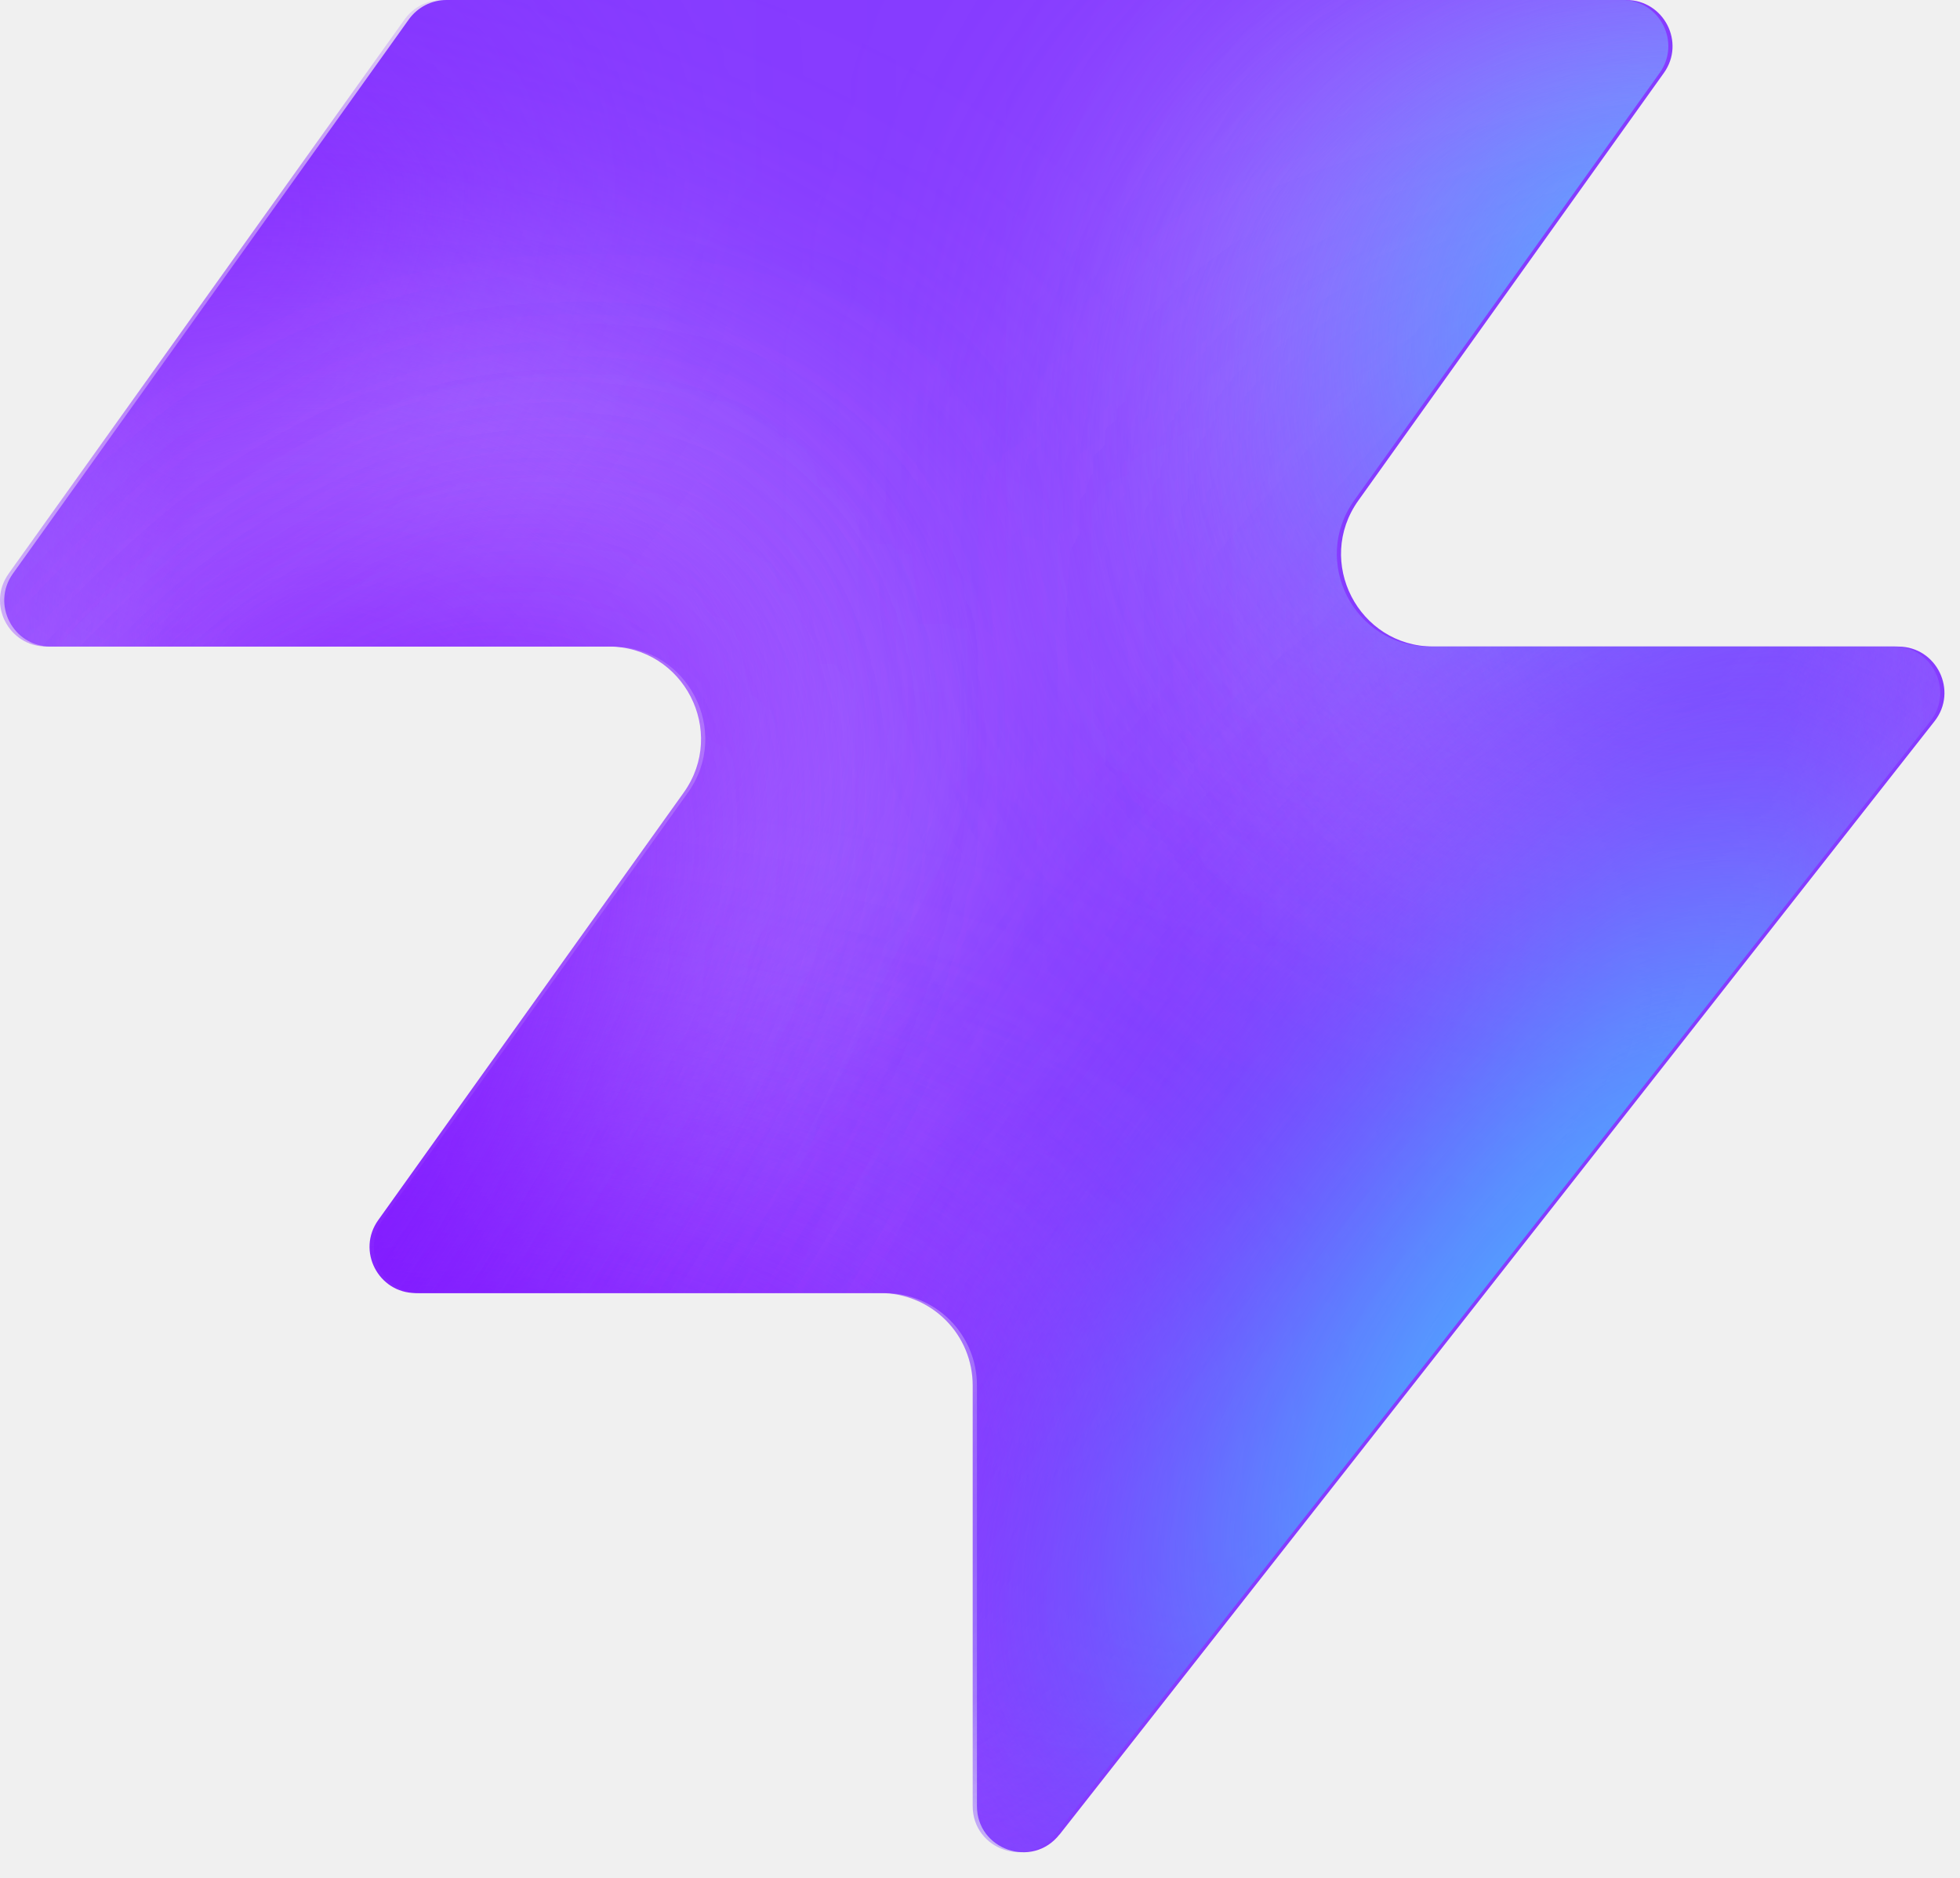
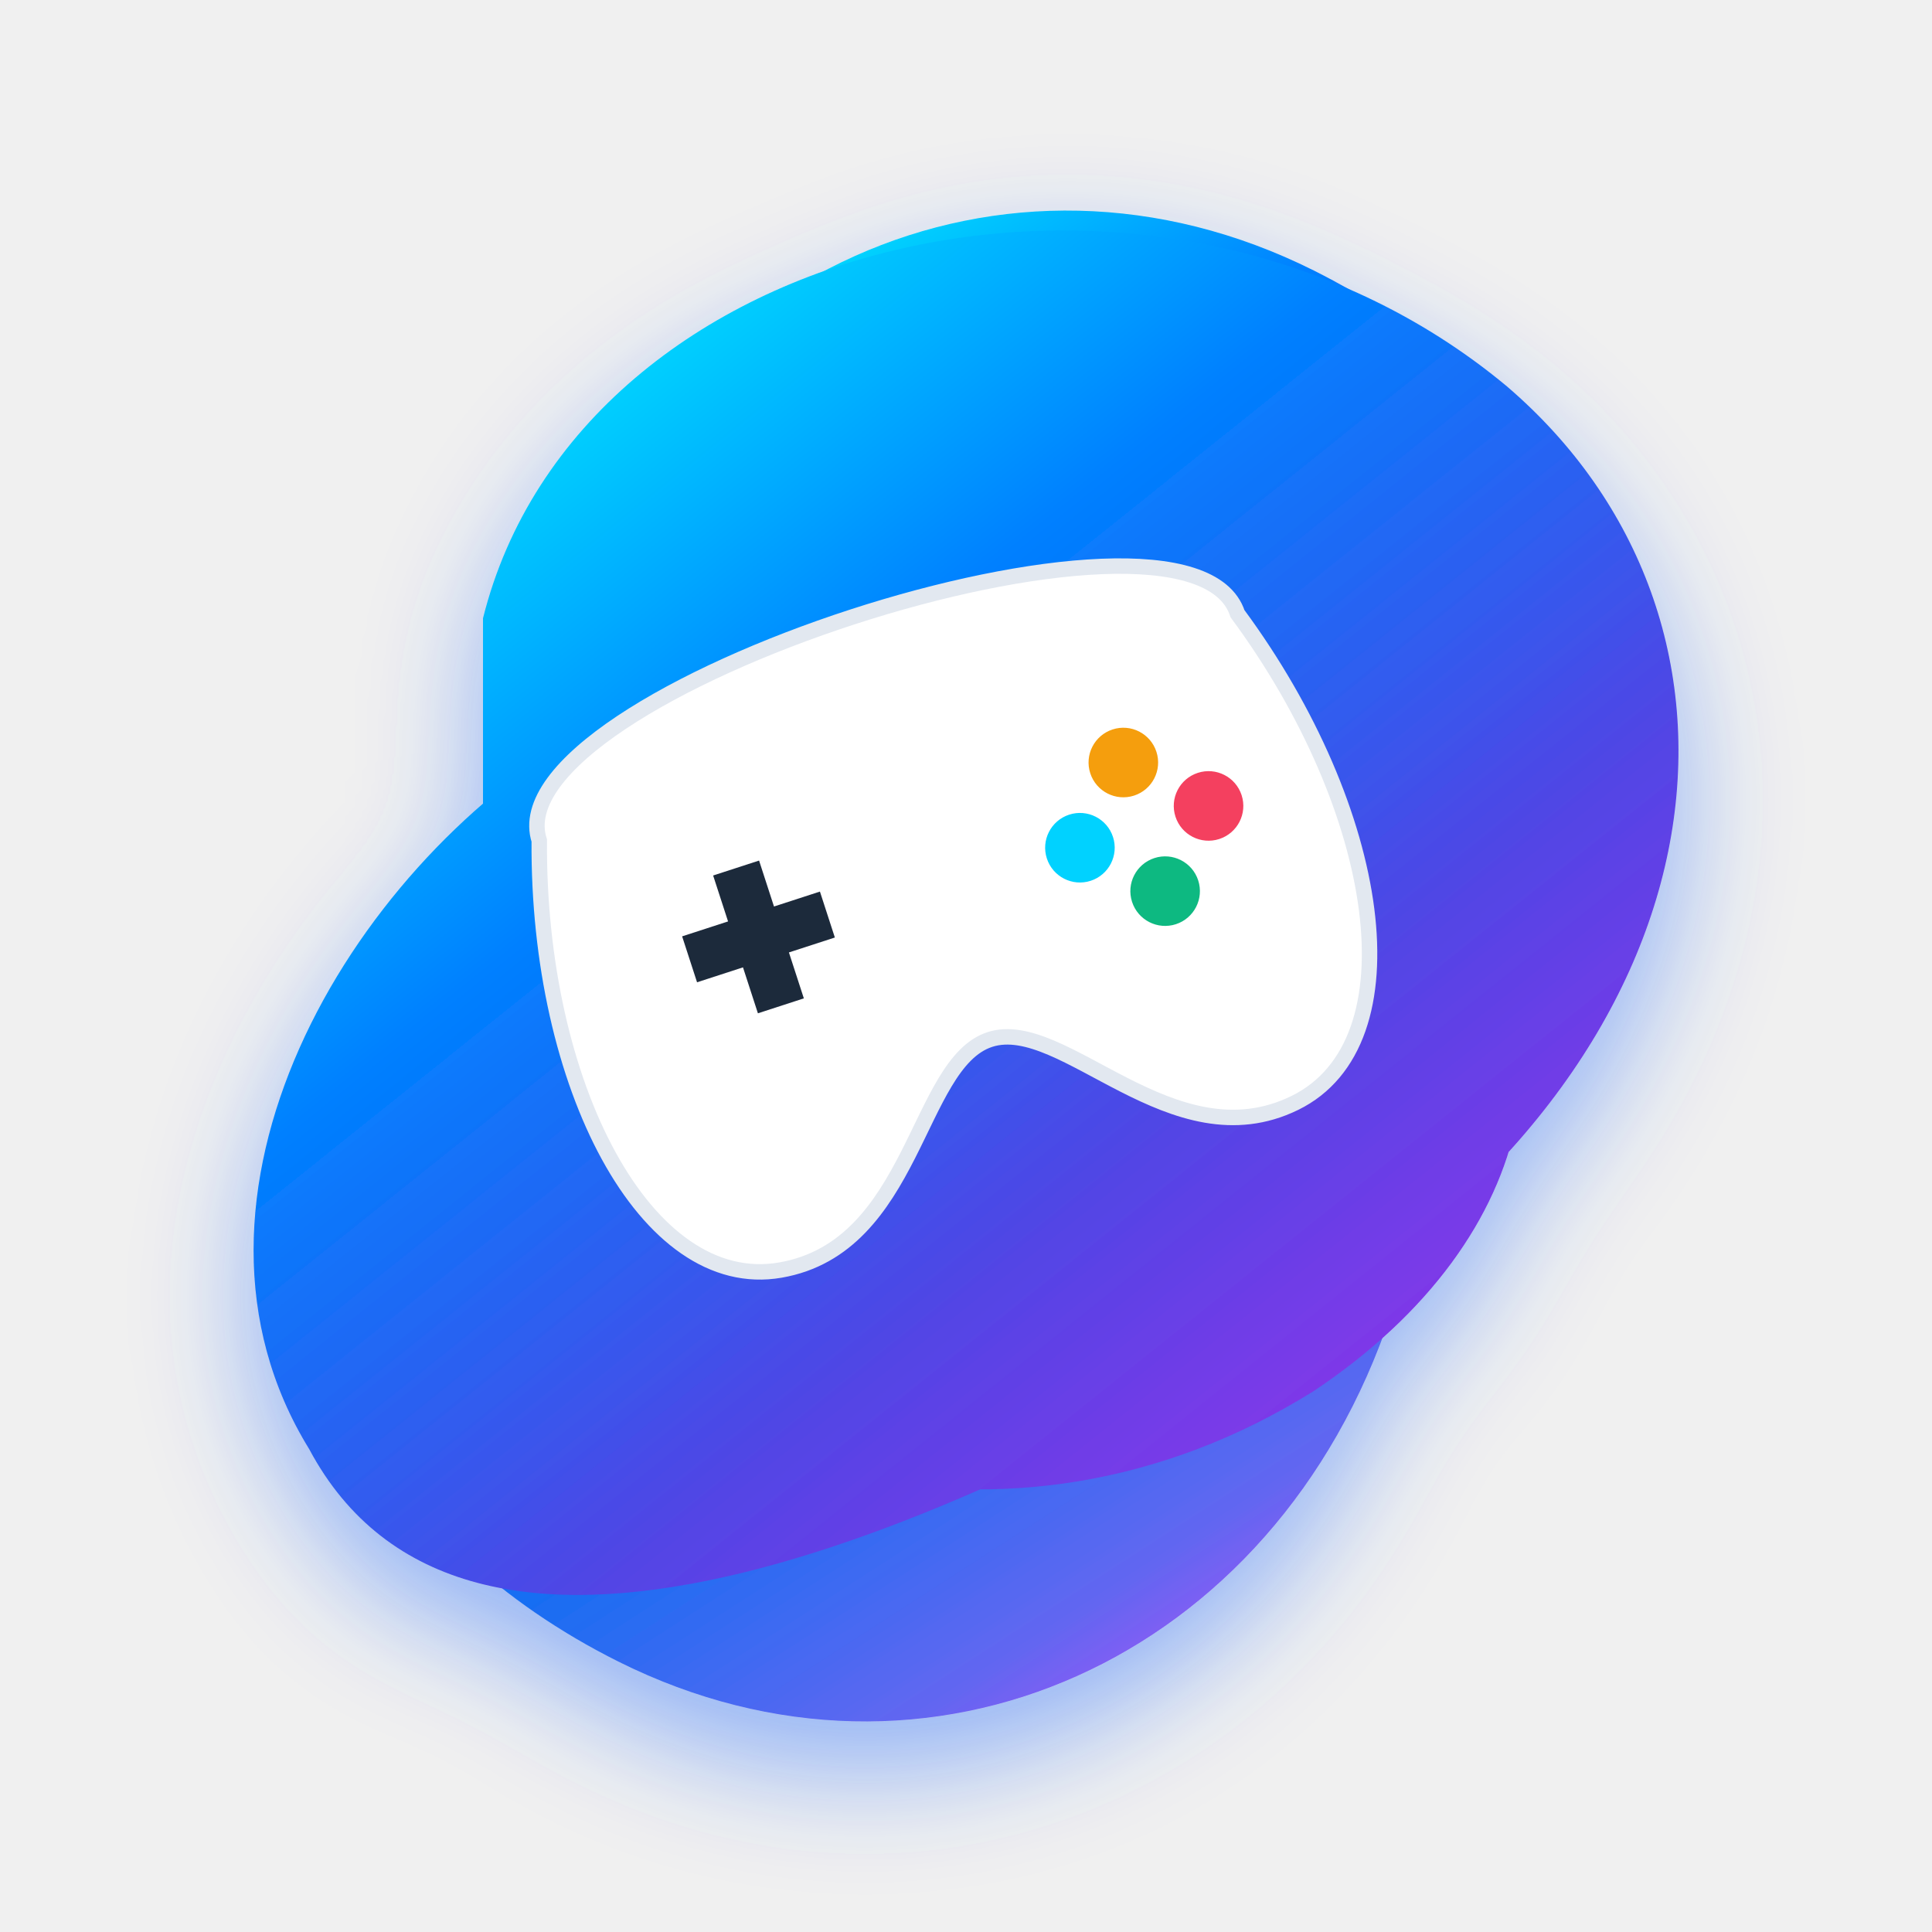
- <svg xmlns="http://www.w3.org/2000/svg" width="48" height="46" fill="none" viewBox="0 0 48 46">
-   <path fill="#863bff" d="M25.946 44.938c-.664.845-2.021.375-2.021-.698V33.937a2.26 2.26 0 0 0-2.262-2.262H10.287c-.92 0-1.456-1.04-.92-1.788l7.48-10.471c1.07-1.497 0-3.578-1.842-3.578H1.237c-.92 0-1.456-1.04-.92-1.788L10.013.474c.214-.297.556-.474.92-.474h28.894c.92 0 1.456 1.04.92 1.788l-7.48 10.471c-1.07 1.498 0 3.579 1.842 3.579h11.377c.943 0 1.473 1.088.89 1.83L25.947 44.94z" style="fill:#863bff;fill:color(display-p3 .525 .23 1);fill-opacity:1" />
-   <mask id="a" width="48" height="46" x="0" y="0" maskUnits="userSpaceOnUse" style="mask-type:alpha">
-     <path fill="#000" d="M25.842 44.938c-.664.844-2.021.375-2.021-.698V33.937a2.26 2.26 0 0 0-2.262-2.262H10.183c-.92 0-1.456-1.04-.92-1.788l7.48-10.471c1.07-1.498 0-3.579-1.842-3.579H1.133c-.92 0-1.456-1.04-.92-1.787L9.91.473c.214-.297.556-.474.92-.474h28.894c.92 0 1.456 1.04.92 1.788l-7.48 10.471c-1.07 1.498 0 3.578 1.842 3.578h11.377c.943 0 1.473 1.088.89 1.832L25.843 44.94z" style="fill:#000;fill-opacity:1" />
-   </mask>
-   <g mask="url(#a)">
-     <g filter="url(#b)">
-       <ellipse cx="5.508" cy="14.704" fill="#ede6ff" rx="5.508" ry="14.704" style="fill:#ede6ff;fill:color(display-p3 .927 .903 1);fill-opacity:1" transform="matrix(.00324 1 1 -.00324 -4.47 31.516)" />
-     </g>
-     <g filter="url(#c)">
-       <ellipse cx="10.399" cy="29.851" fill="#ede6ff" rx="10.399" ry="29.851" style="fill:#ede6ff;fill:color(display-p3 .927 .903 1);fill-opacity:1" transform="matrix(.00324 1 1 -.00324 -39.328 7.883)" />
-     </g>
-     <g filter="url(#d)">
-       <ellipse cx="5.508" cy="30.487" fill="#7e14ff" rx="5.508" ry="30.487" style="fill:#7e14ff;fill:color(display-p3 .492 .077 1);fill-opacity:1" transform="rotate(89.814 -25.913 -14.639)scale(1 -1)" />
-     </g>
-     <g filter="url(#e)">
-       <ellipse cx="5.508" cy="30.599" fill="#7e14ff" rx="5.508" ry="30.599" style="fill:#7e14ff;fill:color(display-p3 .492 .077 1);fill-opacity:1" transform="rotate(89.814 -32.644 -3.334)scale(1 -1)" />
-     </g>
-     <g filter="url(#f)">
-       <ellipse cx="5.508" cy="30.599" fill="#7e14ff" rx="5.508" ry="30.599" style="fill:#7e14ff;fill:color(display-p3 .492 .077 1);fill-opacity:1" transform="matrix(.00324 1 1 -.00324 -34.34 30.47)" />
-     </g>
-     <g filter="url(#g)">
-       <ellipse cx="14.072" cy="22.078" fill="#ede6ff" rx="14.072" ry="22.078" style="fill:#ede6ff;fill:color(display-p3 .927 .903 1);fill-opacity:1" transform="rotate(93.35 24.506 48.493)scale(-1 1)" />
-     </g>
-     <g filter="url(#h)">
-       <ellipse cx="3.47" cy="21.501" fill="#7e14ff" rx="3.47" ry="21.501" style="fill:#7e14ff;fill:color(display-p3 .492 .077 1);fill-opacity:1" transform="rotate(89.009 28.708 47.59)scale(-1 1)" />
-     </g>
-     <g filter="url(#i)">
-       <ellipse cx="3.47" cy="21.501" fill="#7e14ff" rx="3.47" ry="21.501" style="fill:#7e14ff;fill:color(display-p3 .492 .077 1);fill-opacity:1" transform="rotate(89.009 28.708 47.59)scale(-1 1)" />
-     </g>
-     <g filter="url(#j)">
-       <ellipse cx=".387" cy="8.972" fill="#7e14ff" rx="4.407" ry="29.108" style="fill:#7e14ff;fill:color(display-p3 .492 .077 1);fill-opacity:1" transform="rotate(39.51 .387 8.972)" />
-     </g>
-     <g filter="url(#k)">
-       <ellipse cx="47.523" cy="-6.092" fill="#7e14ff" rx="4.407" ry="29.108" style="fill:#7e14ff;fill:color(display-p3 .492 .077 1);fill-opacity:1" transform="rotate(37.892 47.523 -6.092)" />
-     </g>
-     <g filter="url(#l)">
-       <ellipse cx="41.412" cy="6.333" fill="#47bfff" rx="5.971" ry="9.665" style="fill:#47bfff;fill:color(display-p3 .28 .748 1);fill-opacity:1" transform="rotate(37.892 41.412 6.333)" />
-     </g>
-     <g filter="url(#m)">
-       <ellipse cx="-1.879" cy="38.332" fill="#7e14ff" rx="4.407" ry="29.108" style="fill:#7e14ff;fill:color(display-p3 .492 .077 1);fill-opacity:1" transform="rotate(37.892 -1.88 38.332)" />
-     </g>
-     <g filter="url(#n)">
-       <ellipse cx="-1.879" cy="38.332" fill="#7e14ff" rx="4.407" ry="29.108" style="fill:#7e14ff;fill:color(display-p3 .492 .077 1);fill-opacity:1" transform="rotate(37.892 -1.88 38.332)" />
-     </g>
-     <g filter="url(#o)">
-       <ellipse cx="35.651" cy="29.907" fill="#7e14ff" rx="4.407" ry="29.108" style="fill:#7e14ff;fill:color(display-p3 .492 .077 1);fill-opacity:1" transform="rotate(37.892 35.651 29.907)" />
-     </g>
-     <g filter="url(#p)">
-       <ellipse cx="38.418" cy="32.4" fill="#47bfff" rx="5.971" ry="15.297" style="fill:#47bfff;fill:color(display-p3 .28 .748 1);fill-opacity:1" transform="rotate(37.892 38.418 32.4)" />
+ <svg xmlns="http://www.w3.org/2000/svg" viewBox="0 0 100 100" width="100%" height="100%">
+   <defs>
+     <linearGradient id="topRibbonGrad" x1="15%" y1="5%" x2="85%" y2="90%">
+       <stop offset="0%" stop-color="#00f2fe" />
+       <stop offset="35%" stop-color="#0080ff" />
+       <stop offset="70%" stop-color="#4f46e5" />
+       <stop offset="100%" stop-color="#9333ea" />
+     </linearGradient>
+     <linearGradient id="bottomRibbonGrad" x1="15%" y1="10%" x2="85%" y2="95%">
+       <stop offset="0%" stop-color="#00f2fe" />
+       <stop offset="45%" stop-color="#0070f3" />
+       <stop offset="85%" stop-color="#6366f1" />
+       <stop offset="100%" stop-color="#a855f7" />
+     </linearGradient>
+     <linearGradient id="innerDepthGrad" x1="0%" y1="0%" x2="100%" y2="100%">
+       <stop offset="0%" stop-color="#0052cc" />
+       <stop offset="100%" stop-color="#3b0764" />
+     </linearGradient>
+     <filter id="ribbonShadow" x="-10%" y="-10%" width="130%" height="130%">
+       <feDropShadow dx="0" dy="2.5" stdDeviation="3" flood-color="#0055ff" flood-opacity="0.4" />
+     </filter>
+   </defs>
+   <g filter="url(#ribbonShadow)">
+     <path d="M 28 32 C 34 14, 52 6, 68 14 C 80 20, 88 32, 78 44 C 68 56, 52 52, 42 54 C 30 56, 24 46, 28 32 Z" fill="url(#topRibbonGrad)" />
+     <path d="M 72 68 C 66 86, 48 94, 32 86 C 20 80, 12 68, 22 56 C 32 44, 48 48, 58 46 C 70 44, 76 54, 72 68 Z" fill="url(#bottomRibbonGrad)" />
+     <path d="M 25 32 C 30 12, 60 5, 78 20 C 92 32, 90 54, 68 68 C 48 80, 24 90, 16 75 C 8 62, 18 45, 30 38 C 44 28, 64 34, 74 44 C 82 52, 80 64, 68 72 C 52 82, 34 76, 25 65 Z" fill="url(#topRibbonGrad)" />
+     <g transform="rotate(-18 50 50) translate(0, -1)">
+       <path d="M 31 38 C 31 30, 69 30, 69 38 C 73 50, 71 62, 64 63 C 57 64, 54 55, 50 55 C 46 55, 43 64, 36 63 C 29 62, 27 50, 31 38 Z" fill="#ffffff" stroke="#e2e8f0" stroke-width="0.8" />
+       <path d="M 39 42.5 H 41.5 V 45 H 44 V 47.5 H 41.5 V 50 H 39 V 47.5 H 36.5 V 45 H 39 Z" fill="#1e293b" />
+       <circle cx="61" cy="43.5" r="1.8" fill="#f59e0b" />
+       <circle cx="57.5" cy="47" r="1.8" fill="#00d2ff" />
+       <circle cx="64.5" cy="47" r="1.8" fill="#f43f5e" />
+       <circle cx="61" cy="50.5" r="1.8" fill="#10b981" />
    </g>
  </g>
-   <defs>
-     <filter id="b" width="60.045" height="41.654" x="-19.77" y="16.149" color-interpolation-filters="sRGB" filterUnits="userSpaceOnUse">
-       <feFlood flood-opacity="0" result="BackgroundImageFix" />
-       <feBlend in="SourceGraphic" in2="BackgroundImageFix" result="shape" />
-       <feGaussianBlur result="effect1_foregroundBlur_2002_17158" stdDeviation="7.659" />
-     </filter>
-     <filter id="c" width="90.34" height="51.437" x="-54.613" y="-7.533" color-interpolation-filters="sRGB" filterUnits="userSpaceOnUse">
-       <feFlood flood-opacity="0" result="BackgroundImageFix" />
-       <feBlend in="SourceGraphic" in2="BackgroundImageFix" result="shape" />
-       <feGaussianBlur result="effect1_foregroundBlur_2002_17158" stdDeviation="7.659" />
-     </filter>
-     <filter id="d" width="79.355" height="29.4" x="-49.64" y="2.03" color-interpolation-filters="sRGB" filterUnits="userSpaceOnUse">
-       <feFlood flood-opacity="0" result="BackgroundImageFix" />
-       <feBlend in="SourceGraphic" in2="BackgroundImageFix" result="shape" />
-       <feGaussianBlur result="effect1_foregroundBlur_2002_17158" stdDeviation="4.596" />
-     </filter>
-     <filter id="e" width="79.579" height="29.4" x="-45.045" y="20.029" color-interpolation-filters="sRGB" filterUnits="userSpaceOnUse">
-       <feFlood flood-opacity="0" result="BackgroundImageFix" />
-       <feBlend in="SourceGraphic" in2="BackgroundImageFix" result="shape" />
-       <feGaussianBlur result="effect1_foregroundBlur_2002_17158" stdDeviation="4.596" />
-     </filter>
-     <filter id="f" width="79.579" height="29.4" x="-43.513" y="21.178" color-interpolation-filters="sRGB" filterUnits="userSpaceOnUse">
-       <feFlood flood-opacity="0" result="BackgroundImageFix" />
-       <feBlend in="SourceGraphic" in2="BackgroundImageFix" result="shape" />
-       <feGaussianBlur result="effect1_foregroundBlur_2002_17158" stdDeviation="4.596" />
-     </filter>
-     <filter id="g" width="74.749" height="58.852" x="15.756" y="-17.901" color-interpolation-filters="sRGB" filterUnits="userSpaceOnUse">
-       <feFlood flood-opacity="0" result="BackgroundImageFix" />
-       <feBlend in="SourceGraphic" in2="BackgroundImageFix" result="shape" />
-       <feGaussianBlur result="effect1_foregroundBlur_2002_17158" stdDeviation="7.659" />
-     </filter>
-     <filter id="h" width="61.377" height="25.362" x="23.548" y="2.284" color-interpolation-filters="sRGB" filterUnits="userSpaceOnUse">
-       <feFlood flood-opacity="0" result="BackgroundImageFix" />
-       <feBlend in="SourceGraphic" in2="BackgroundImageFix" result="shape" />
-       <feGaussianBlur result="effect1_foregroundBlur_2002_17158" stdDeviation="4.596" />
-     </filter>
-     <filter id="i" width="61.377" height="25.362" x="23.548" y="2.284" color-interpolation-filters="sRGB" filterUnits="userSpaceOnUse">
-       <feFlood flood-opacity="0" result="BackgroundImageFix" />
-       <feBlend in="SourceGraphic" in2="BackgroundImageFix" result="shape" />
-       <feGaussianBlur result="effect1_foregroundBlur_2002_17158" stdDeviation="4.596" />
-     </filter>
-     <filter id="j" width="56.045" height="63.649" x="-27.636" y="-22.853" color-interpolation-filters="sRGB" filterUnits="userSpaceOnUse">
-       <feFlood flood-opacity="0" result="BackgroundImageFix" />
-       <feBlend in="SourceGraphic" in2="BackgroundImageFix" result="shape" />
-       <feGaussianBlur result="effect1_foregroundBlur_2002_17158" stdDeviation="4.596" />
-     </filter>
-     <filter id="k" width="54.814" height="64.646" x="20.116" y="-38.415" color-interpolation-filters="sRGB" filterUnits="userSpaceOnUse">
-       <feFlood flood-opacity="0" result="BackgroundImageFix" />
-       <feBlend in="SourceGraphic" in2="BackgroundImageFix" result="shape" />
-       <feGaussianBlur result="effect1_foregroundBlur_2002_17158" stdDeviation="4.596" />
-     </filter>
-     <filter id="l" width="33.541" height="35.313" x="24.641" y="-11.323" color-interpolation-filters="sRGB" filterUnits="userSpaceOnUse">
-       <feFlood flood-opacity="0" result="BackgroundImageFix" />
-       <feBlend in="SourceGraphic" in2="BackgroundImageFix" result="shape" />
-       <feGaussianBlur result="effect1_foregroundBlur_2002_17158" stdDeviation="4.596" />
-     </filter>
-     <filter id="m" width="54.814" height="64.646" x="-29.286" y="6.009" color-interpolation-filters="sRGB" filterUnits="userSpaceOnUse">
-       <feFlood flood-opacity="0" result="BackgroundImageFix" />
-       <feBlend in="SourceGraphic" in2="BackgroundImageFix" result="shape" />
-       <feGaussianBlur result="effect1_foregroundBlur_2002_17158" stdDeviation="4.596" />
-     </filter>
-     <filter id="n" width="54.814" height="64.646" x="-29.286" y="6.009" color-interpolation-filters="sRGB" filterUnits="userSpaceOnUse">
-       <feFlood flood-opacity="0" result="BackgroundImageFix" />
-       <feBlend in="SourceGraphic" in2="BackgroundImageFix" result="shape" />
-       <feGaussianBlur result="effect1_foregroundBlur_2002_17158" stdDeviation="4.596" />
-     </filter>
-     <filter id="o" width="54.814" height="64.646" x="8.244" y="-2.416" color-interpolation-filters="sRGB" filterUnits="userSpaceOnUse">
-       <feFlood flood-opacity="0" result="BackgroundImageFix" />
-       <feBlend in="SourceGraphic" in2="BackgroundImageFix" result="shape" />
-       <feGaussianBlur result="effect1_foregroundBlur_2002_17158" stdDeviation="4.596" />
-     </filter>
-     <filter id="p" width="39.409" height="43.623" x="18.713" y="10.588" color-interpolation-filters="sRGB" filterUnits="userSpaceOnUse">
-       <feFlood flood-opacity="0" result="BackgroundImageFix" />
-       <feBlend in="SourceGraphic" in2="BackgroundImageFix" result="shape" />
-       <feGaussianBlur result="effect1_foregroundBlur_2002_17158" stdDeviation="4.596" />
-     </filter>
-   </defs>
</svg>
